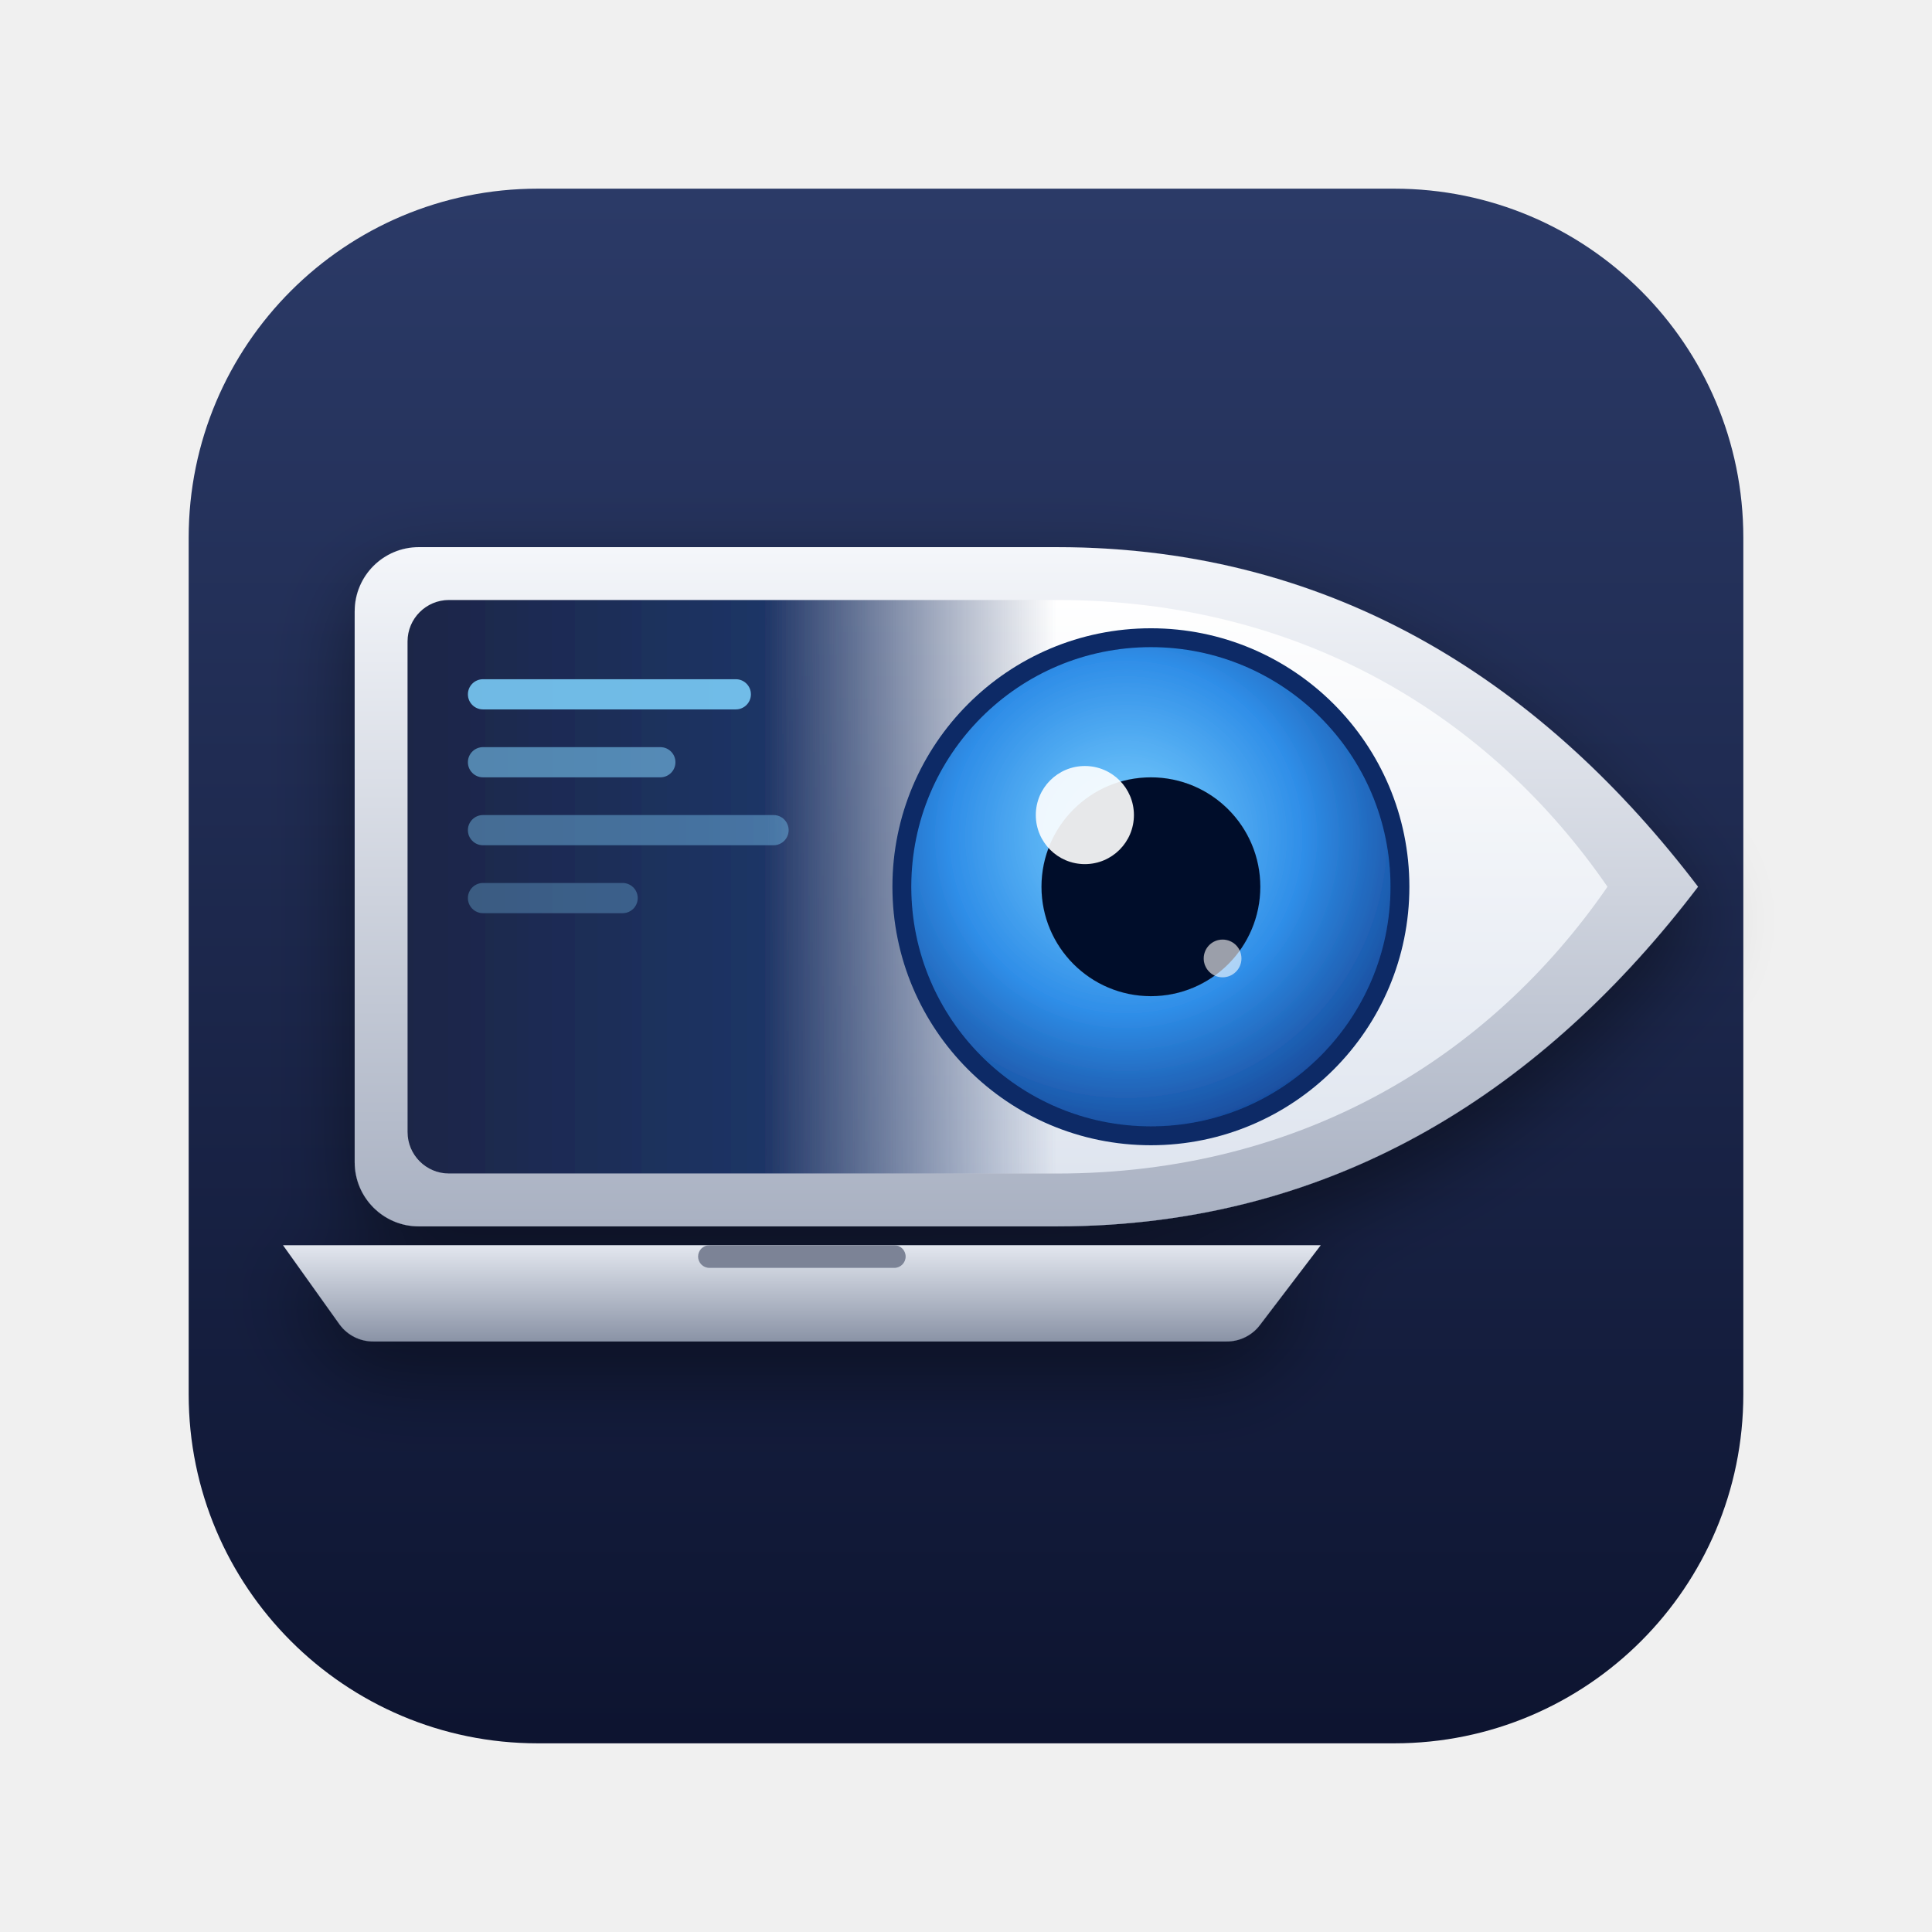
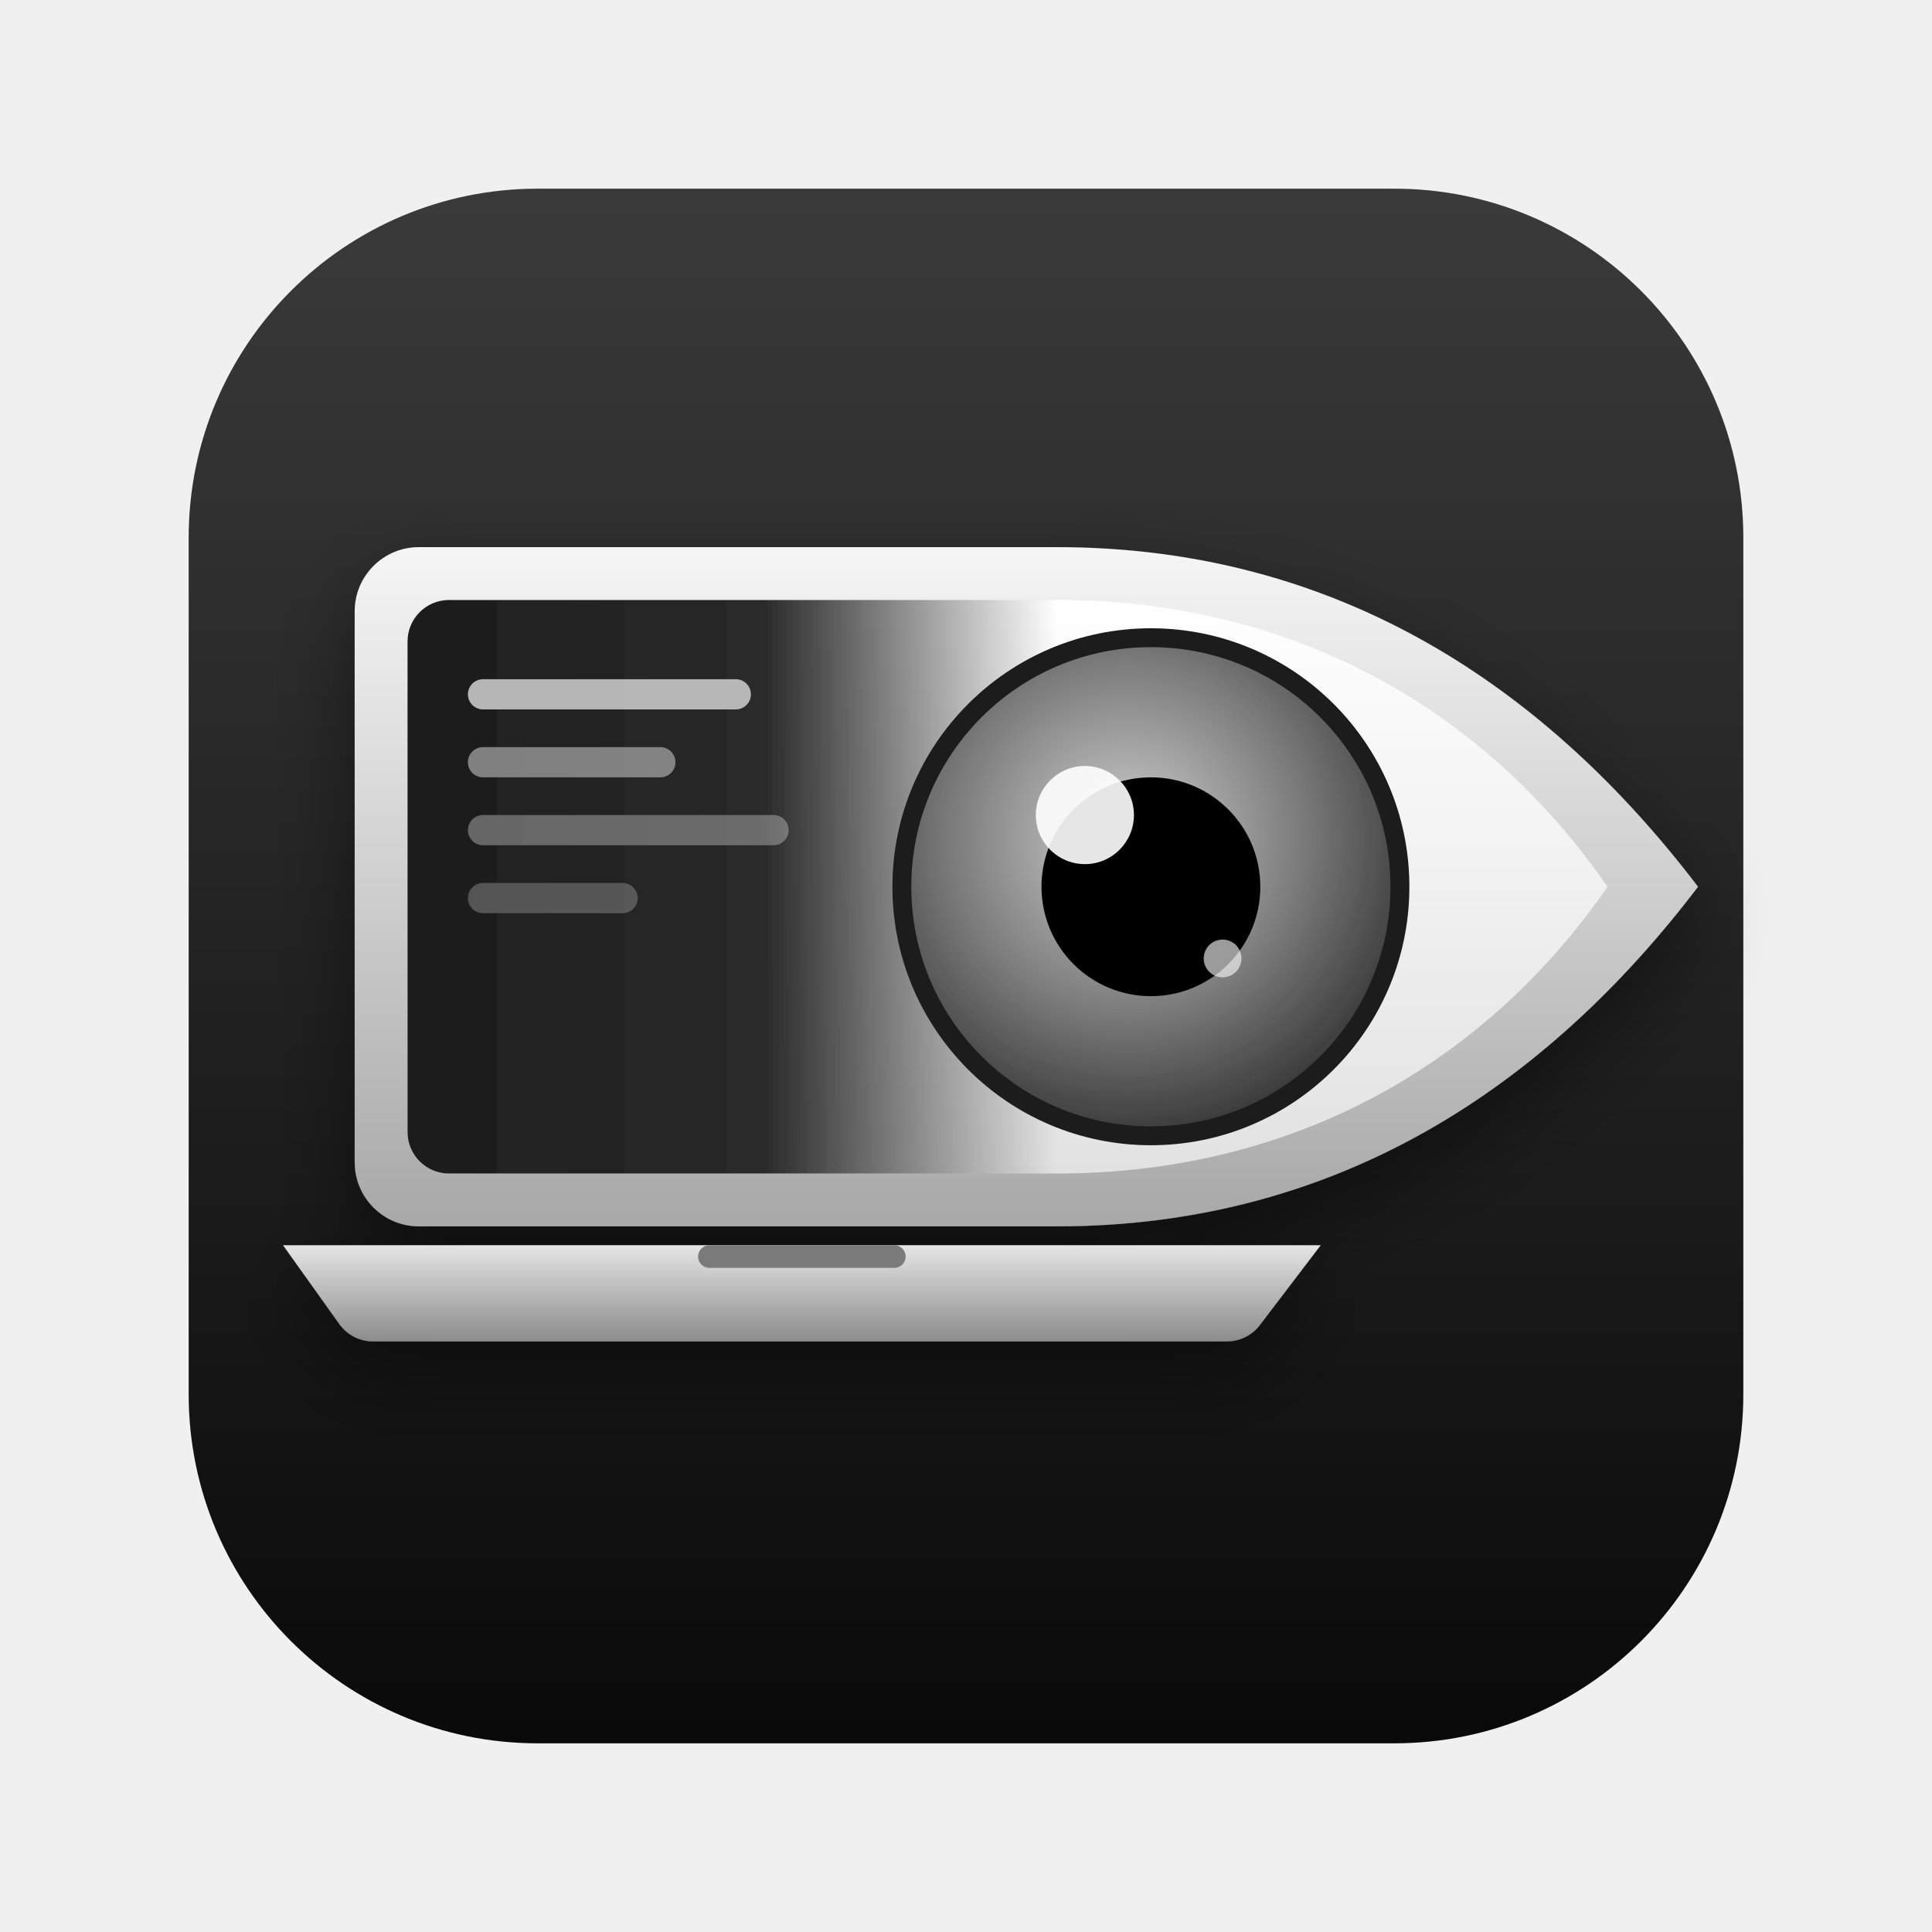
<svg xmlns="http://www.w3.org/2000/svg" viewBox="0 0 1024 1024" width="1024" height="1024">
  <defs>
    <linearGradient id="bg" x1="0" y1="0" x2="0" y2="1">
-       <stop offset="0" stop-color="#2b3a67" />
-       <stop offset="1" stop-color="#0d1430" />
+       <stop offset="0" stop-color="#3a3a3a" />
+       <stop offset="1" stop-color="#0a0a0a" />
    </linearGradient>
    <linearGradient id="metal" x1="0" y1="0" x2="0" y2="1">
-       <stop offset="0" stop-color="#f4f6fa" />
-       <stop offset="1" stop-color="#a9b1c2" />
+       <stop offset="0" stop-color="#f5f5f5" />
+       <stop offset="1" stop-color="#a8a8a8" />
    </linearGradient>
    <linearGradient id="sclera" x1="0" y1="0" x2="0" y2="1">
      <stop offset="0" stop-color="#ffffff" />
-       <stop offset="1" stop-color="#dfe5ef" />
+       <stop offset="1" stop-color="#e2e2e2" />
    </linearGradient>
    <radialGradient id="iris" cx="0.45" cy="0.4" r="0.65">
-       <stop offset="0" stop-color="#7fd3ff" />
-       <stop offset="0.55" stop-color="#2f8ee8" />
-       <stop offset="1" stop-color="#14408f" />
+       <stop offset="0" stop-color="#d0d0d0" />
+       <stop offset="0.55" stop-color="#7a7a7a" />
+       <stop offset="1" stop-color="#2e2e2e" />
    </radialGradient>
    <linearGradient id="base" x1="0" y1="0" x2="0" y2="1">
-       <stop offset="0" stop-color="#e3e7ef" />
-       <stop offset="1" stop-color="#8a93a6" />
+       <stop offset="0" stop-color="#e5e5e5" />
+       <stop offset="1" stop-color="#8c8c8c" />
    </linearGradient>
    <linearGradient id="display" x1="216" y1="0" x2="560" y2="0" gradientUnits="userSpaceOnUse">
-       <stop offset="0" stop-color="#1b2547" />
-       <stop offset="0.55" stop-color="#1f3566" />
-       <stop offset="1" stop-color="#1f3566" stop-opacity="0" />
+       <stop offset="0" stop-color="#1c1c1c" />
+       <stop offset="0.55" stop-color="#2a2a2a" />
+       <stop offset="1" stop-color="#2a2a2a" stop-opacity="0" />
    </linearGradient>
    <clipPath id="screenClip">
      <path d="M238 318 H560 C690 318 790 380 852 470 C790 560 690 622 560 622 H238 a22 22 0 0 1 -22 -22 V340 a22 22 0 0 1 22 -22 Z" />
    </clipPath>
    <filter id="shadow" x="-20%" y="-20%" width="140%" height="140%">
      <feDropShadow dx="0" dy="18" stdDeviation="22" flood-color="#000" flood-opacity="0.45" />
    </filter>
  </defs>
  <rect x="100" y="100" width="824" height="824" rx="185" fill="url(#bg)" />
  <g filter="url(#shadow)">
    <path d="M222 290 H560 C710 290 820 365 900 470 C820 575 710 650 560 650 H222 a34 34 0 0 1 -34 -34 V324 a34 34 0 0 1 34 -34 Z" fill="url(#metal)" />
    <path d="M238 318 H560 C690 318 790 380 852 470 C790 560 690 622 560 622 H238 a22 22 0 0 1 -22 -22 V340 a22 22 0 0 1 22 -22 Z" fill="url(#sclera)" />
    <g clip-path="url(#screenClip)">
      <rect x="216" y="318" width="344" height="304" fill="url(#display)" />
-       <rect x="248" y="360" width="150" height="16" rx="8" fill="#7fd3ff" opacity="0.85" />
-       <rect x="248" y="396" width="110" height="16" rx="8" fill="#7fd3ff" opacity="0.55" />
-       <rect x="248" y="432" width="170" height="16" rx="8" fill="#7fd3ff" opacity="0.4" />
-       <rect x="248" y="468" width="90" height="16" rx="8" fill="#7fd3ff" opacity="0.3" />
+       <rect x="248" y="360" width="150" height="16" rx="8" fill="#d0d0d0" opacity="0.85" />
+       <rect x="248" y="396" width="110" height="16" rx="8" fill="#d0d0d0" opacity="0.55" />
+       <rect x="248" y="432" width="170" height="16" rx="8" fill="#d0d0d0" opacity="0.4" />
+       <rect x="248" y="468" width="90" height="16" rx="8" fill="#d0d0d0" opacity="0.3" />
      <circle cx="610" cy="470" r="132" fill="url(#iris)" />
-       <circle cx="610" cy="470" r="132" fill="none" stroke="#0b2a66" stroke-width="10" />
-       <circle cx="610" cy="470" r="58" fill="#06102a" />
+       <circle cx="610" cy="470" r="132" fill="none" stroke="#1a1a1a" stroke-width="10" />
+       <circle cx="610" cy="470" r="58" fill="#050505" />
      <circle cx="575" cy="432" r="26" fill="#ffffff" opacity="0.9" />
      <circle cx="648" cy="508" r="10" fill="#ffffff" opacity="0.6" />
    </g>
    <path d="M150 660 H700 L668 702 a22 22 0 0 1 -18 9 H198 a22 22 0 0 1 -18 -9 Z" fill="url(#base)" />
-     <rect x="370" y="660" width="110" height="12" rx="6" fill="#7b8396" />
+     <rect x="370" y="660" width="110" height="12" rx="6" fill="#7a7a7a" />
  </g>
</svg>
